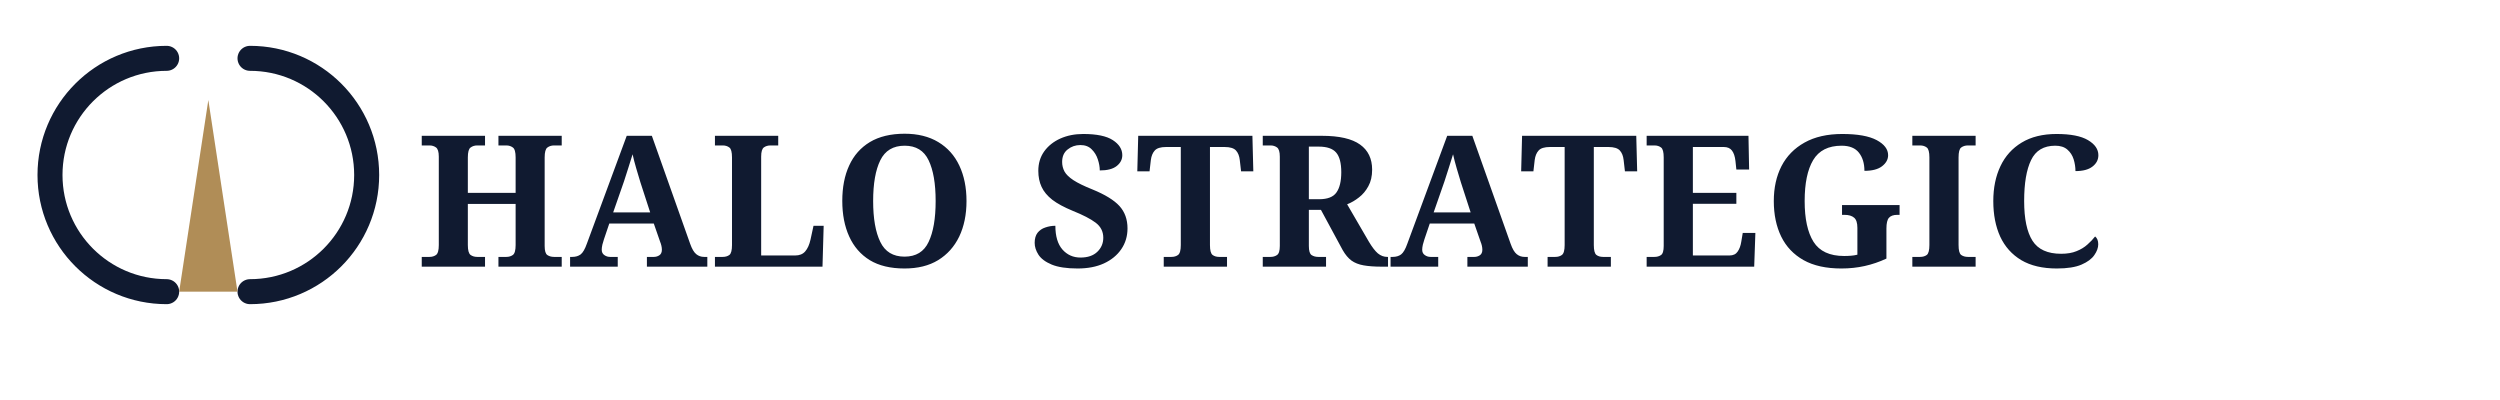
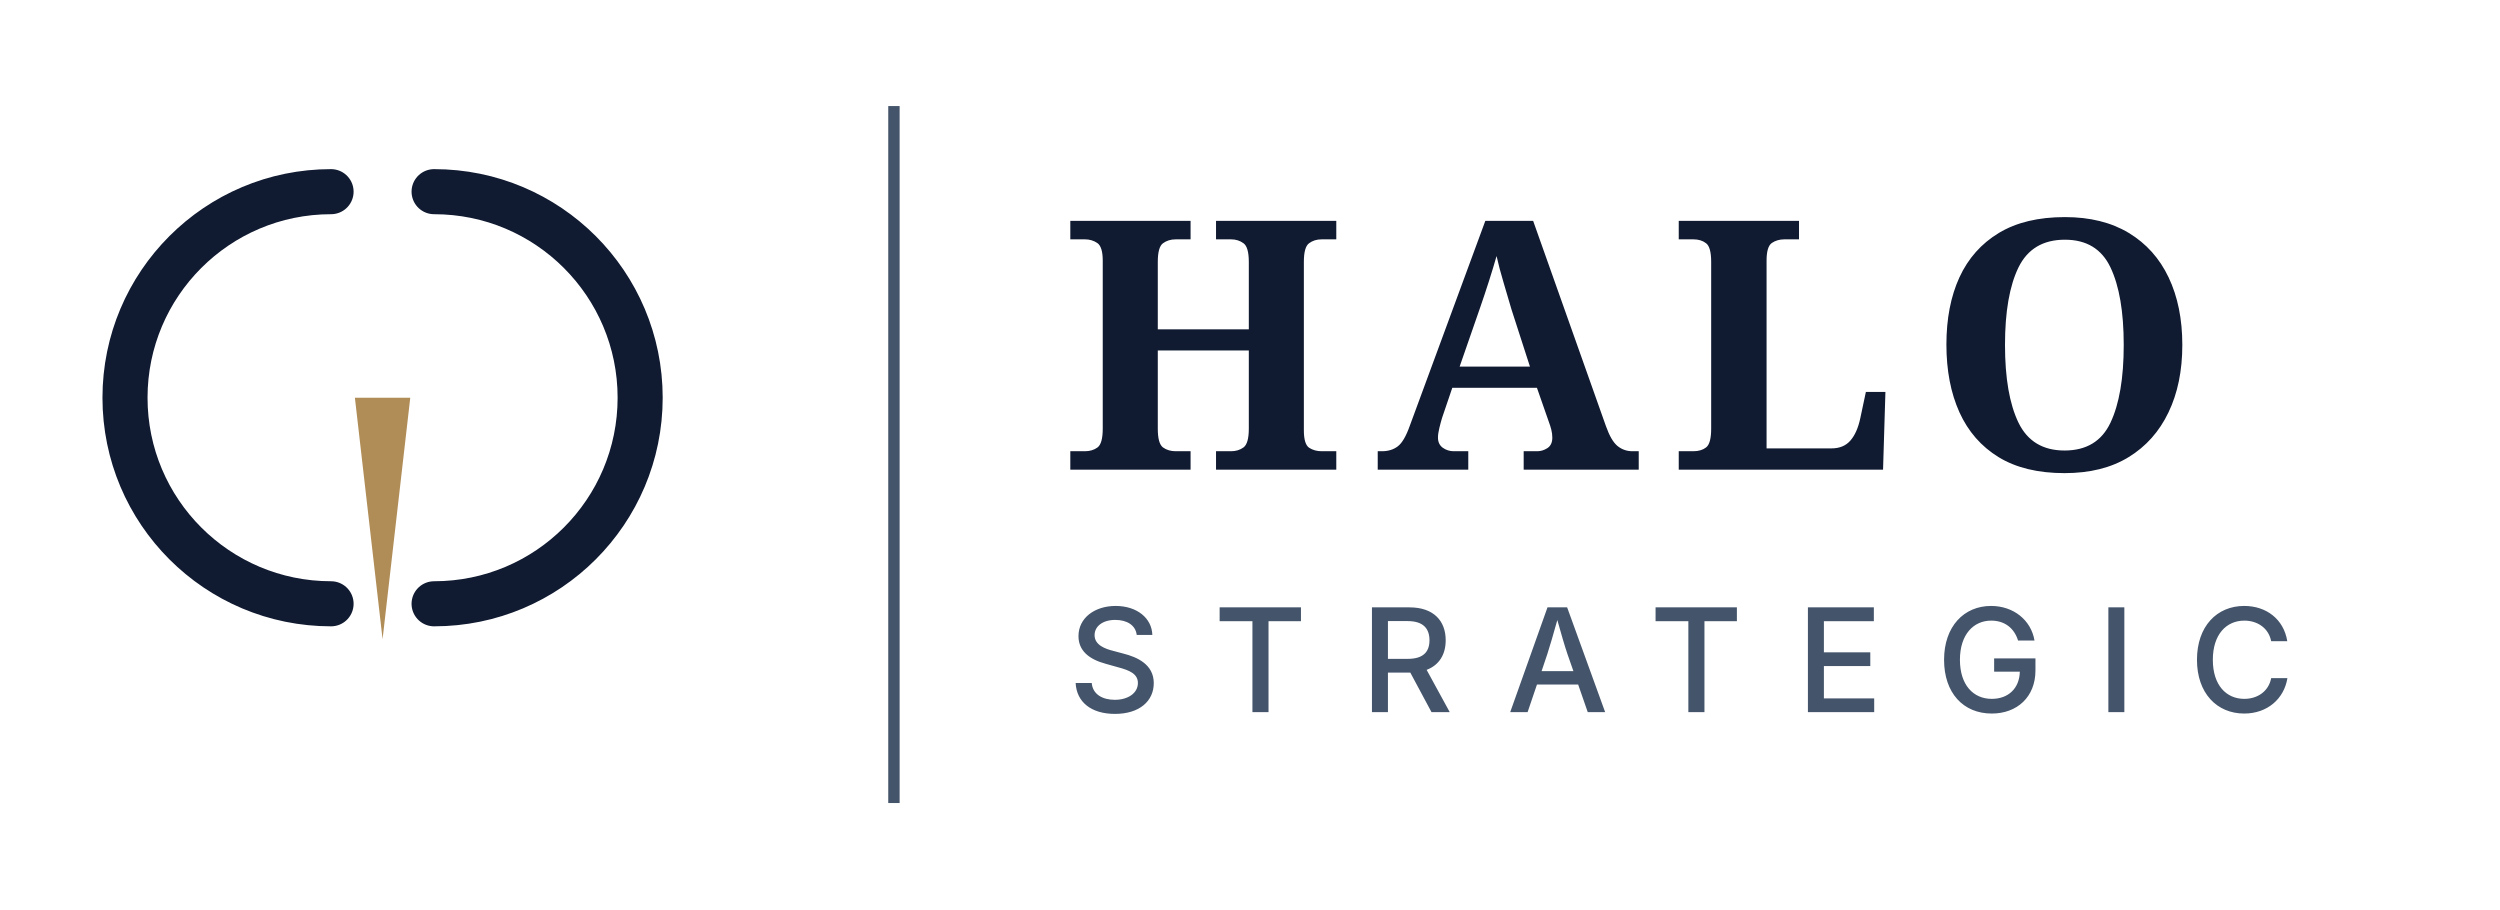
- <svg xmlns="http://www.w3.org/2000/svg" width="300" height="48" viewBox="0 0 300 48" role="img" aria-label="Halo Strategic">
-   <g transform="translate(0,4)">
-     <path d="M 20 3 A 14 14 0 0 0 20 31" fill="none" stroke="#101A30" stroke-width="3" stroke-linecap="round" />
-     <path d="M 30 3 A 14 14 0 0 1 30 31" fill="none" stroke="#101A30" stroke-width="3" stroke-linecap="round" />
-     <path d="M25 8 L28.5 31 L21.5 31 Z" fill="#B08D57" />
+ <svg xmlns="http://www.w3.org/2000/svg" width="330" height="120" viewBox="0 0 330 120" role="img" aria-label="Halo Strategic — primary navy lockup">
+   <g transform="translate(8,10) scale(0.85)">
+     <path d="M 42 18 A 32 32 0 0 0 42 82" fill="none" stroke="#101A30" stroke-width="7" stroke-linecap="round" />
+     <path d="M 58 18 A 32 32 0 0 1 58 82" fill="none" stroke="#101A30" stroke-width="7" stroke-linecap="round" />
+     <path d="M 45.7 50 L 54.3 50 L 50 87.5 Z" fill="#B08D57" />
  </g>
-   <text x="50" y="32" font-family="Fraunces, serif" font-weight="600" font-size="22" fill="#101A30" letter-spacing="0.3">HALO STRATEGIC</text>
+   <line x1="118" y1="14" x2="118" y2="106" stroke="#44546A" stroke-width="1.5" />
+   <text x="140" y="62" font-family="Fraunces, 'Fraunces Variable', Georgia, serif" font-weight="600" font-size="46" letter-spacing="4" fill="#101A30">HALO</text>
+   <text x="141" y="94" font-family="Inter, 'Helvetica Neue', Arial, sans-serif" font-weight="500" font-size="19" letter-spacing="7" fill="#44546A">STRATEGIC</text>
</svg>
